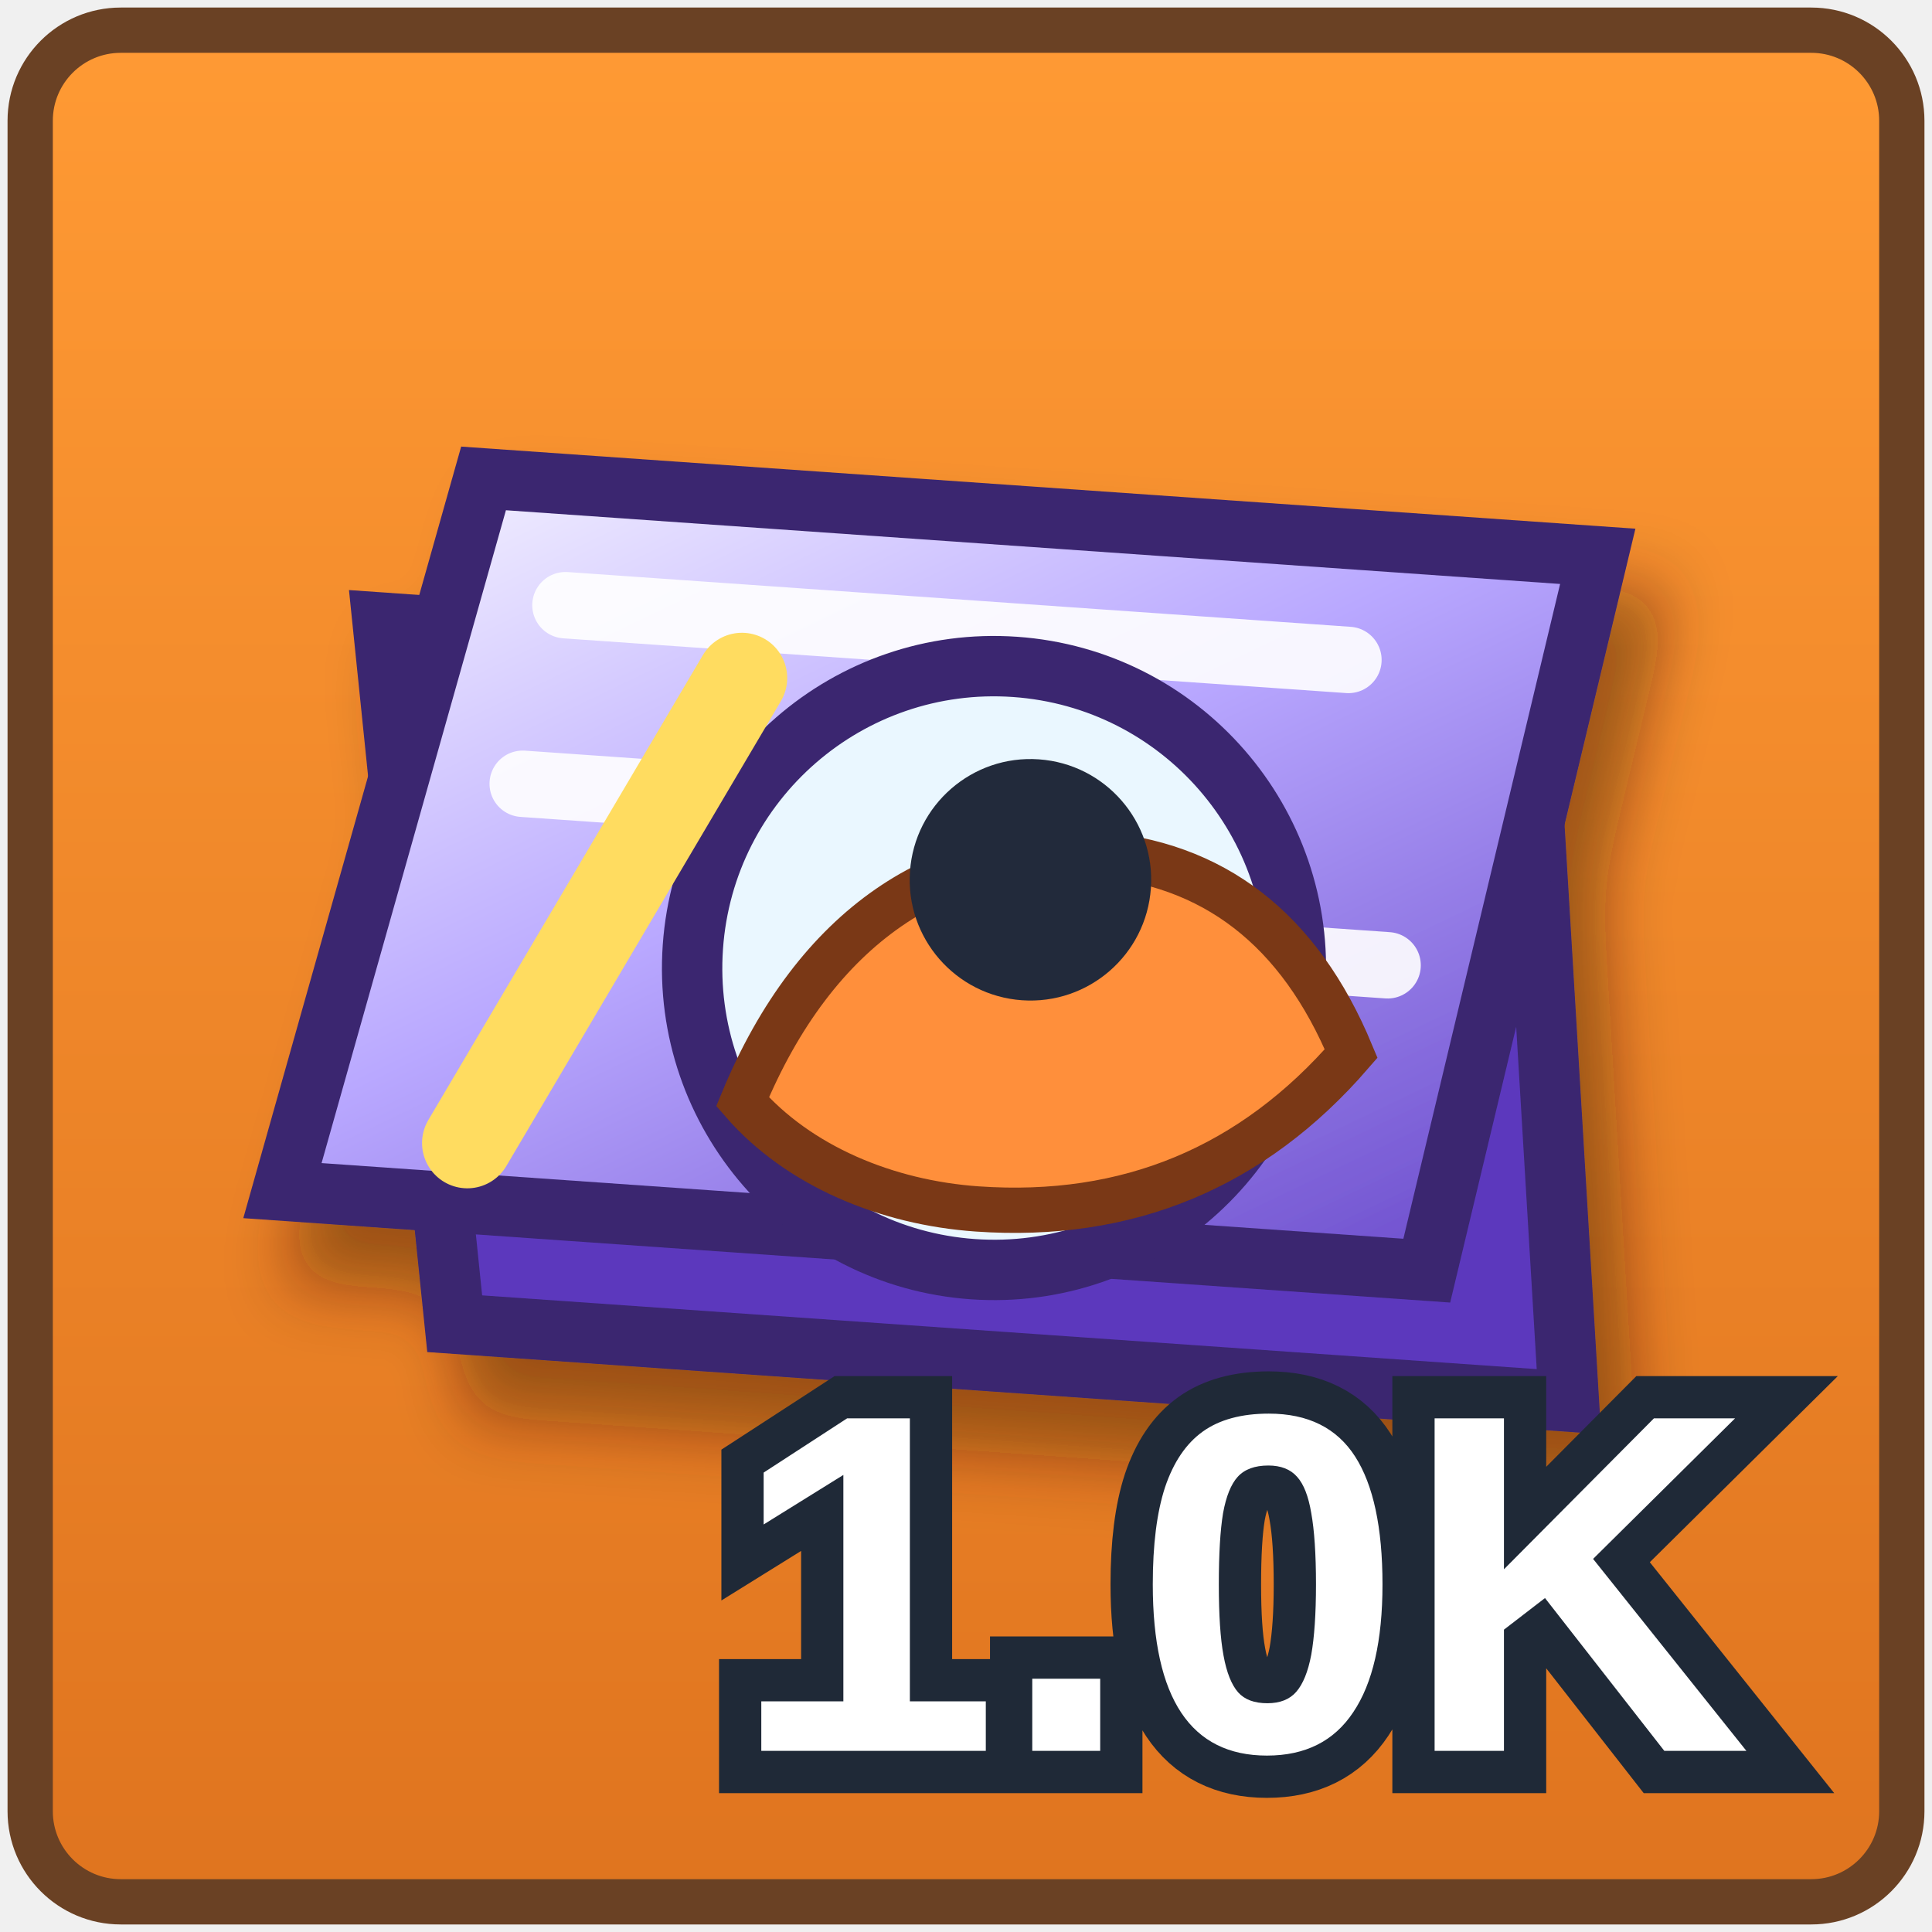
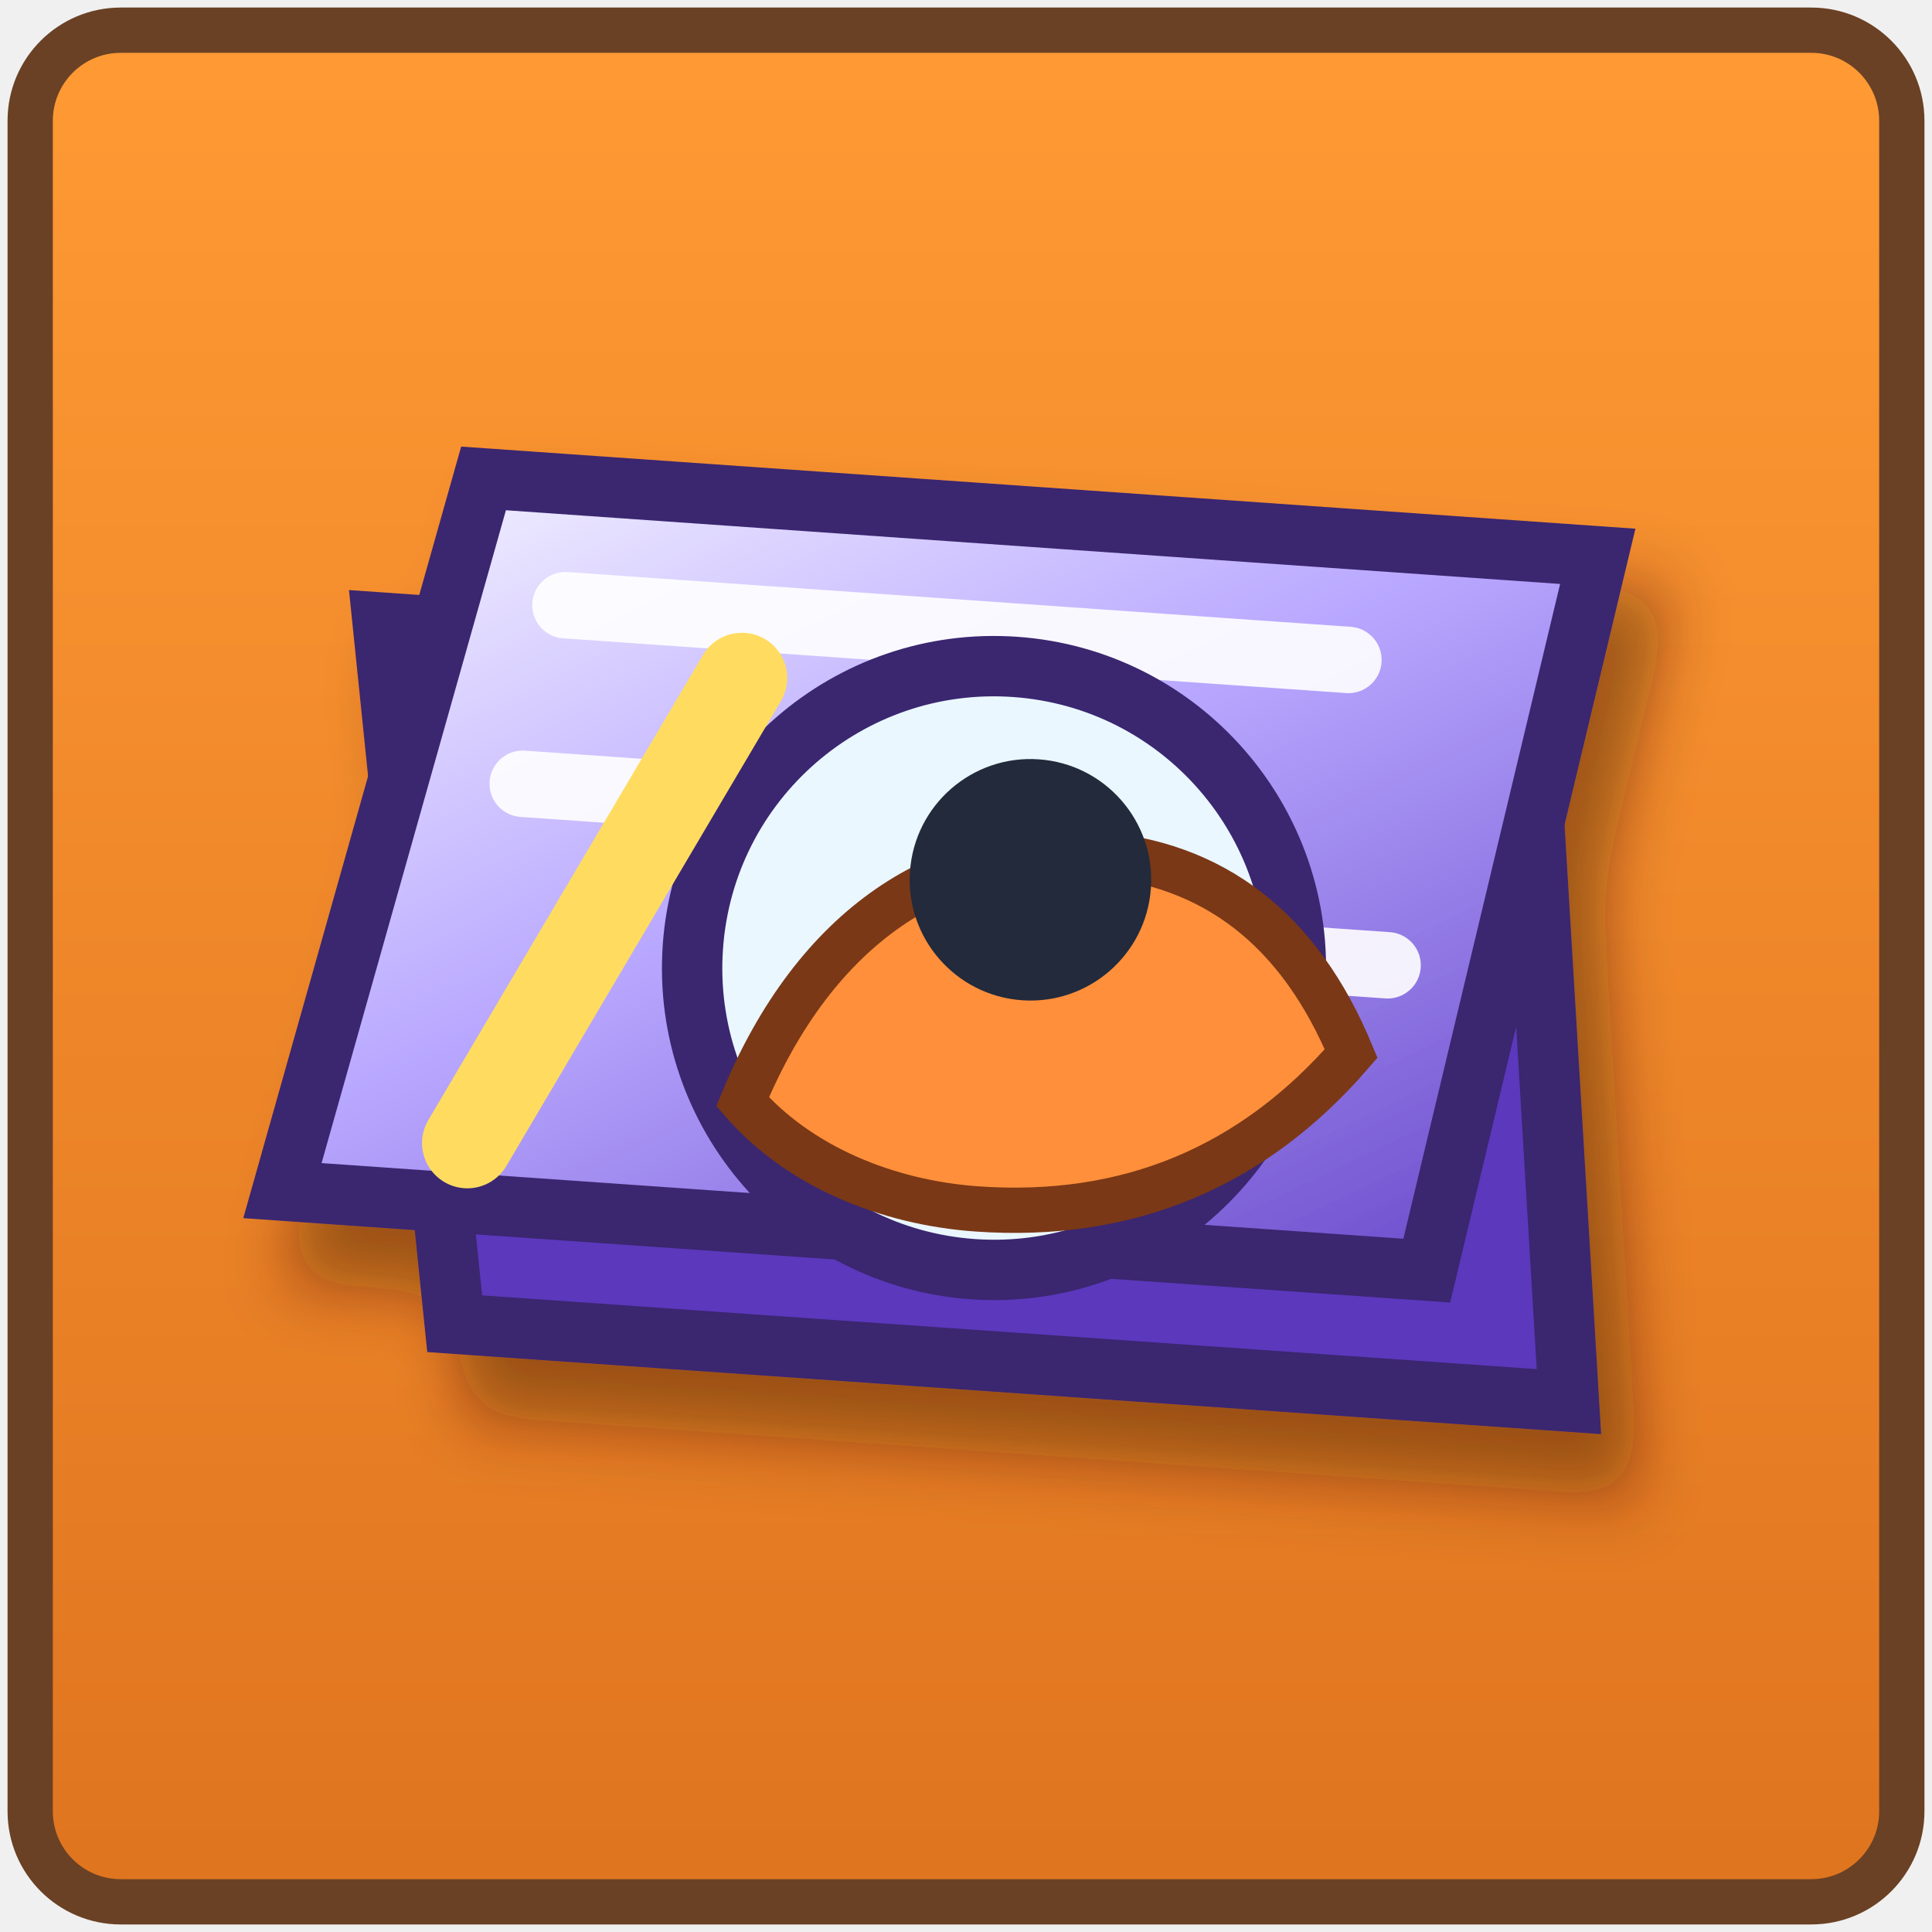
<svg xmlns="http://www.w3.org/2000/svg" viewBox="0 0 64 64">
  <defs>
    <linearGradient id="bg" x1="0" x2="0" y1="0" y2="1">
      <stop offset="0" stop-color="#ff9a34" />
      <stop offset="1" stop-color="#df741f" />
    </linearGradient>
    <linearGradient id="ticket" x1="0" x2="1" y1="0" y2="1">
      <stop offset="0" stop-color="#f8f7ff" />
      <stop offset=".45" stop-color="#b9a8ff" />
      <stop offset="1" stop-color="#6747c9" />
    </linearGradient>
    <filter id="shadow" x="-20%" y="-20%" width="140%" height="140%">
      <feDropShadow dx="1.4" dy="2" stdDeviation="1.1" flood-color="#3b210c" flood-opacity=".45" />
    </filter>
  </defs>
  <rect x="1" y="1" width="62" height="62" rx="3" fill="url(#bg)" stroke="#6a4124" stroke-width="1.5" />
  <g filter="url(#shadow)" transform="rotate(4 32 31)">
    <path d="M12 22h38l3 23H16Z" fill="#5b38bd" stroke="#3a276f" stroke-width="2" />
    <path d="M15 17h37l-4 24H10Z" fill="url(#ticket)" stroke="#3a276f" stroke-width="2" />
    <path d="M18 21h26M17 27h18M40 31h6" stroke="#ffffff" stroke-width="2.2" stroke-linecap="round" opacity=".9" />
    <circle cx="33" cy="32" r="10" fill="#eaf7ff" stroke="#3a276f" stroke-width="2" />
    <path d="M25 37c2-6 6-9 11-9 4 0 7 2 9 6-3 4-7 6-12 6-3 0-6-1-8-3Z" fill="#ff8f3a" stroke="#7a3716" stroke-width="1.5" />
    <circle cx="34" cy="29" r="4" fill="#232a3a" />
    <path d="M24 23 16 39" stroke="#ffdc61" stroke-width="3" stroke-linecap="round" />
  </g>
-   <text x="58" y="58" text-anchor="end" font-family="Arial Black, Arial, sans-serif" font-size="16" font-weight="900" fill="#fff" stroke="#1f2937" stroke-width="2.8" paint-order="stroke">1.0K</text>
</svg>
